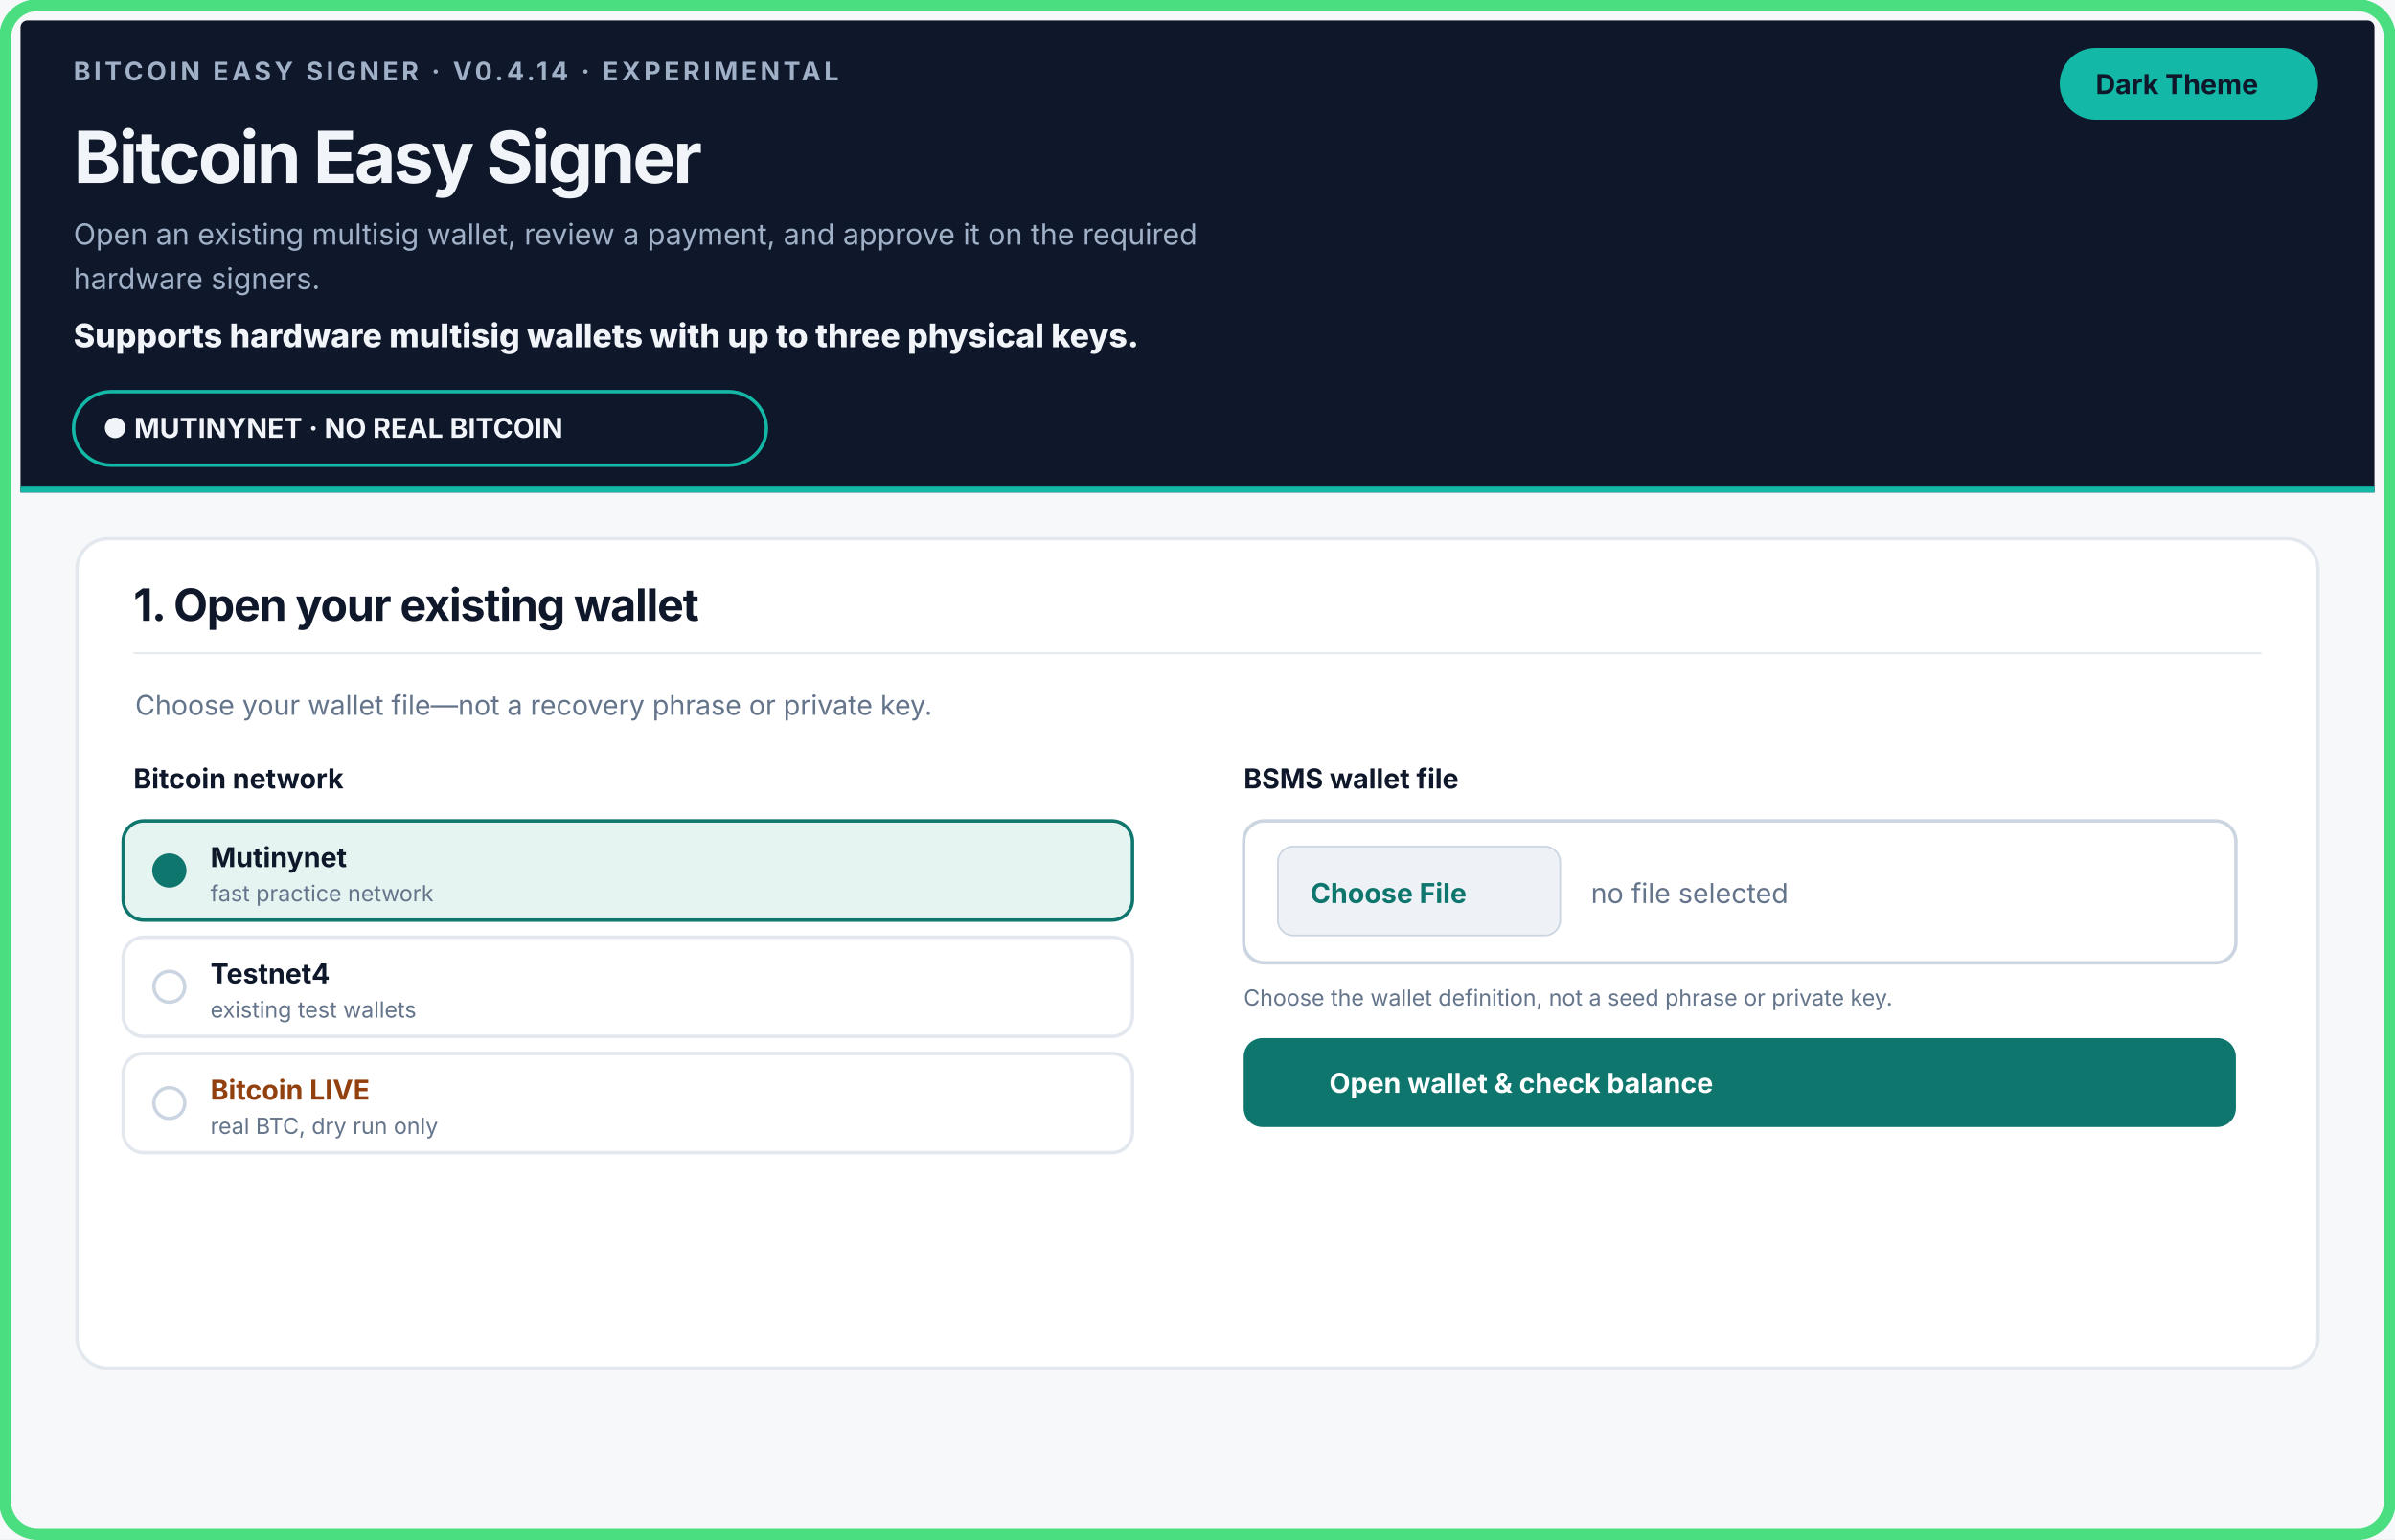
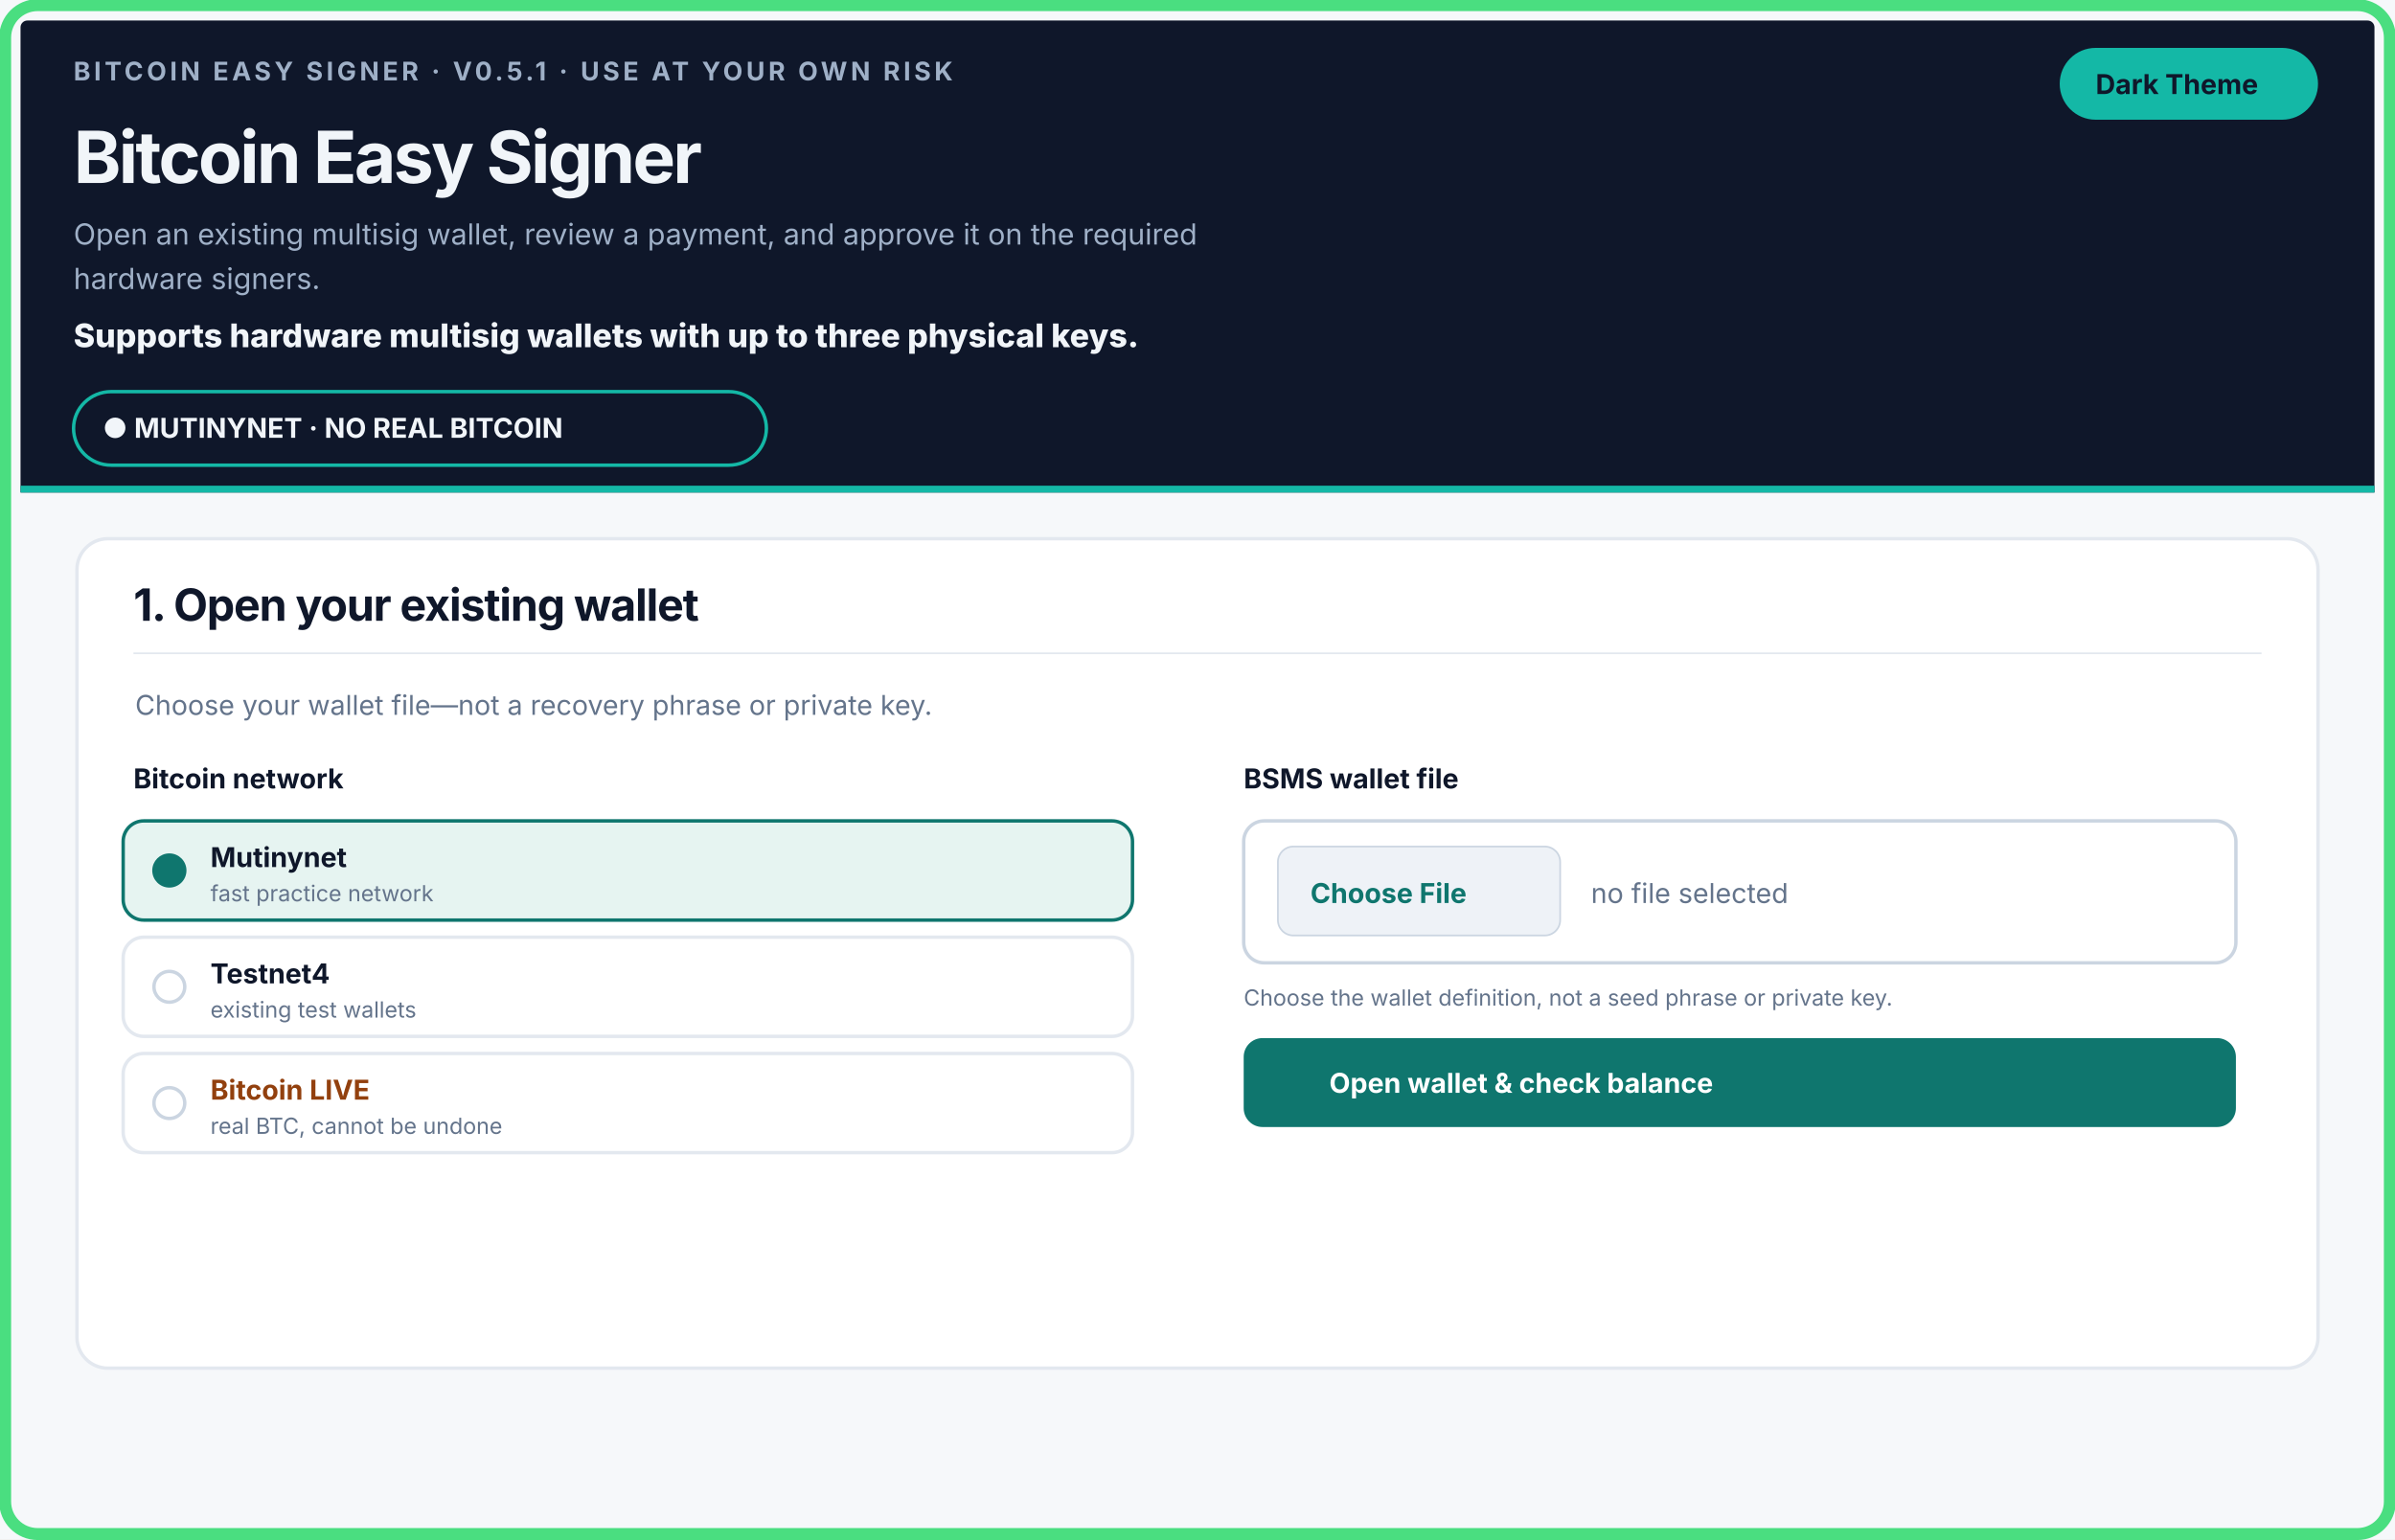
<svg xmlns="http://www.w3.org/2000/svg" width="1400" height="900" viewBox="0 0 1400 900" role="img" aria-labelledby="title desc">
  <style>text{font-family:-apple-system,BlinkMacSystemFont,'Segoe UI',sans-serif}.brand{font-size:15px;font-weight:750;letter-spacing:2px}.hero{font-size:42px;font-weight:750;letter-spacing:-1.5px}.copy{font-size:17px}.scope{font-size:19px;font-weight:800}.label{font-size:16px;font-weight:700}.small{font-size:13px}.panel-title{font-size:26px;font-weight:750;letter-spacing:-.6px}.hint{font-size:16px}</style>
  <rect width="1400" height="900" fill="#f6f8fa" />
  <rect x="3" y="3" width="1394" height="894" rx="19" fill="none" stroke="#4ade80" stroke-width="7" />
  <path d="M12 16a4 4 0 0 1 4-4h1368a4 4 0 0 1 4 4v272H12z" fill="#0f172a" />
  <path d="M12 286h1376" stroke="#14b8a6" stroke-width="4" />
-   <text x="43" y="47" class="brand" fill="#9fb0c7">BITCOIN EASY SIGNER · V0.4.14 · EXPERIMENTAL</text>
+   <text x="43" y="47" class="brand" fill="#9fb0c7">BITCOIN EASY SIGNER · V0.5.1 · USE AT YOUR OWN RISK</text>
  <rect x="1204" y="28" width="151" height="42" rx="21" fill="#14b8a6" />
  <text x="1225" y="55" class="label" fill="#0f172a">Dark Theme</text>
  <text x="43" y="107" class="hero" fill="#f1f5f9">Bitcoin Easy Signer</text>
  <text x="43" y="143" class="copy" fill="#9fb0c7">Open an existing multisig wallet, review a payment, and approve it on the required</text>
  <text x="43" y="169" class="copy" fill="#9fb0c7">hardware signers.</text>
  <text x="43" y="203" class="scope" fill="#f1f5f9">Supports hardware multisig wallets with up to three physical keys.</text>
  <rect x="43" y="229" width="405" height="43" rx="22" fill="#0f172a" stroke="#14b8a6" stroke-width="2" />
  <text x="60" y="256" class="label" fill="#f1f5f9">● MUTINYNET · NO REAL BITCOIN</text>
  <rect x="45" y="315" width="1310" height="485" rx="18" fill="#ffffff" stroke="#e3e8ef" stroke-width="2" />
  <text x="78" y="363" class="panel-title" fill="#0f172a">1. Open your existing wallet</text>
  <path d="M78 382h1244" stroke="#e3e8ef" />
  <text x="79" y="418" class="hint" fill="#64748b">Choose your wallet file—not a recovery phrase or private key.</text>
  <text x="78" y="461" class="label" fill="#0f172a">Bitcoin network</text>
  <text x="727" y="461" class="label" fill="#0f172a">BSMS wallet file</text>
  <rect x="72" y="480" width="590" height="58" rx="12" fill="#e6f4f1" stroke="#0f766e" stroke-width="2" />
  <circle cx="99" cy="509" r="9" fill="#0f766e" stroke="#0f766e" stroke-width="2" />
  <text x="123" y="507" class="label" fill="#0f172a">Mutinynet</text>
  <text x="123" y="527" class="small" fill="#64748b">fast practice network</text>
  <rect x="72" y="548" width="590" height="58" rx="12" fill="#ffffff" stroke="#e3e8ef" stroke-width="2" />
  <circle cx="99" cy="577" r="9" fill="none" stroke="#cbd5e1" stroke-width="2" />
  <text x="123" y="575" class="label" fill="#0f172a">Testnet4</text>
  <text x="123" y="595" class="small" fill="#64748b">existing test wallets</text>
  <rect x="72" y="616" width="590" height="58" rx="12" fill="#ffffff" stroke="#e3e8ef" stroke-width="2" />
  <circle cx="99" cy="645" r="9" fill="none" stroke="#cbd5e1" stroke-width="2" />
  <text x="123" y="643" class="label" fill="#92400e">Bitcoin LIVE</text>
-   <text x="123" y="663" class="small" fill="#64748b">real BTC, dry run only</text>
+   <text x="123" y="663" class="small" fill="#64748b">real BTC, cannot be undone</text>
  <rect x="727" y="480" width="580" height="83" rx="12" fill="#ffffff" stroke="#cbd5e1" stroke-width="2" />
  <rect x="747" y="495" width="165" height="52" rx="9" fill="#eef2f7" stroke="#cbd5e1" />
  <text x="766" y="528" class="label" fill="#0f766e">Choose File</text>
  <text x="930" y="528" class="hint" fill="#64748b">no file selected</text>
  <text x="727" y="588" class="small" fill="#64748b">Choose the wallet definition, not a seed phrase or private key.</text>
  <rect x="727" y="607" width="580" height="52" rx="11" fill="#0f766e" />
  <text x="777" y="639" class="label" fill="#ffffff">Open wallet &amp; check balance</text>
</svg>
